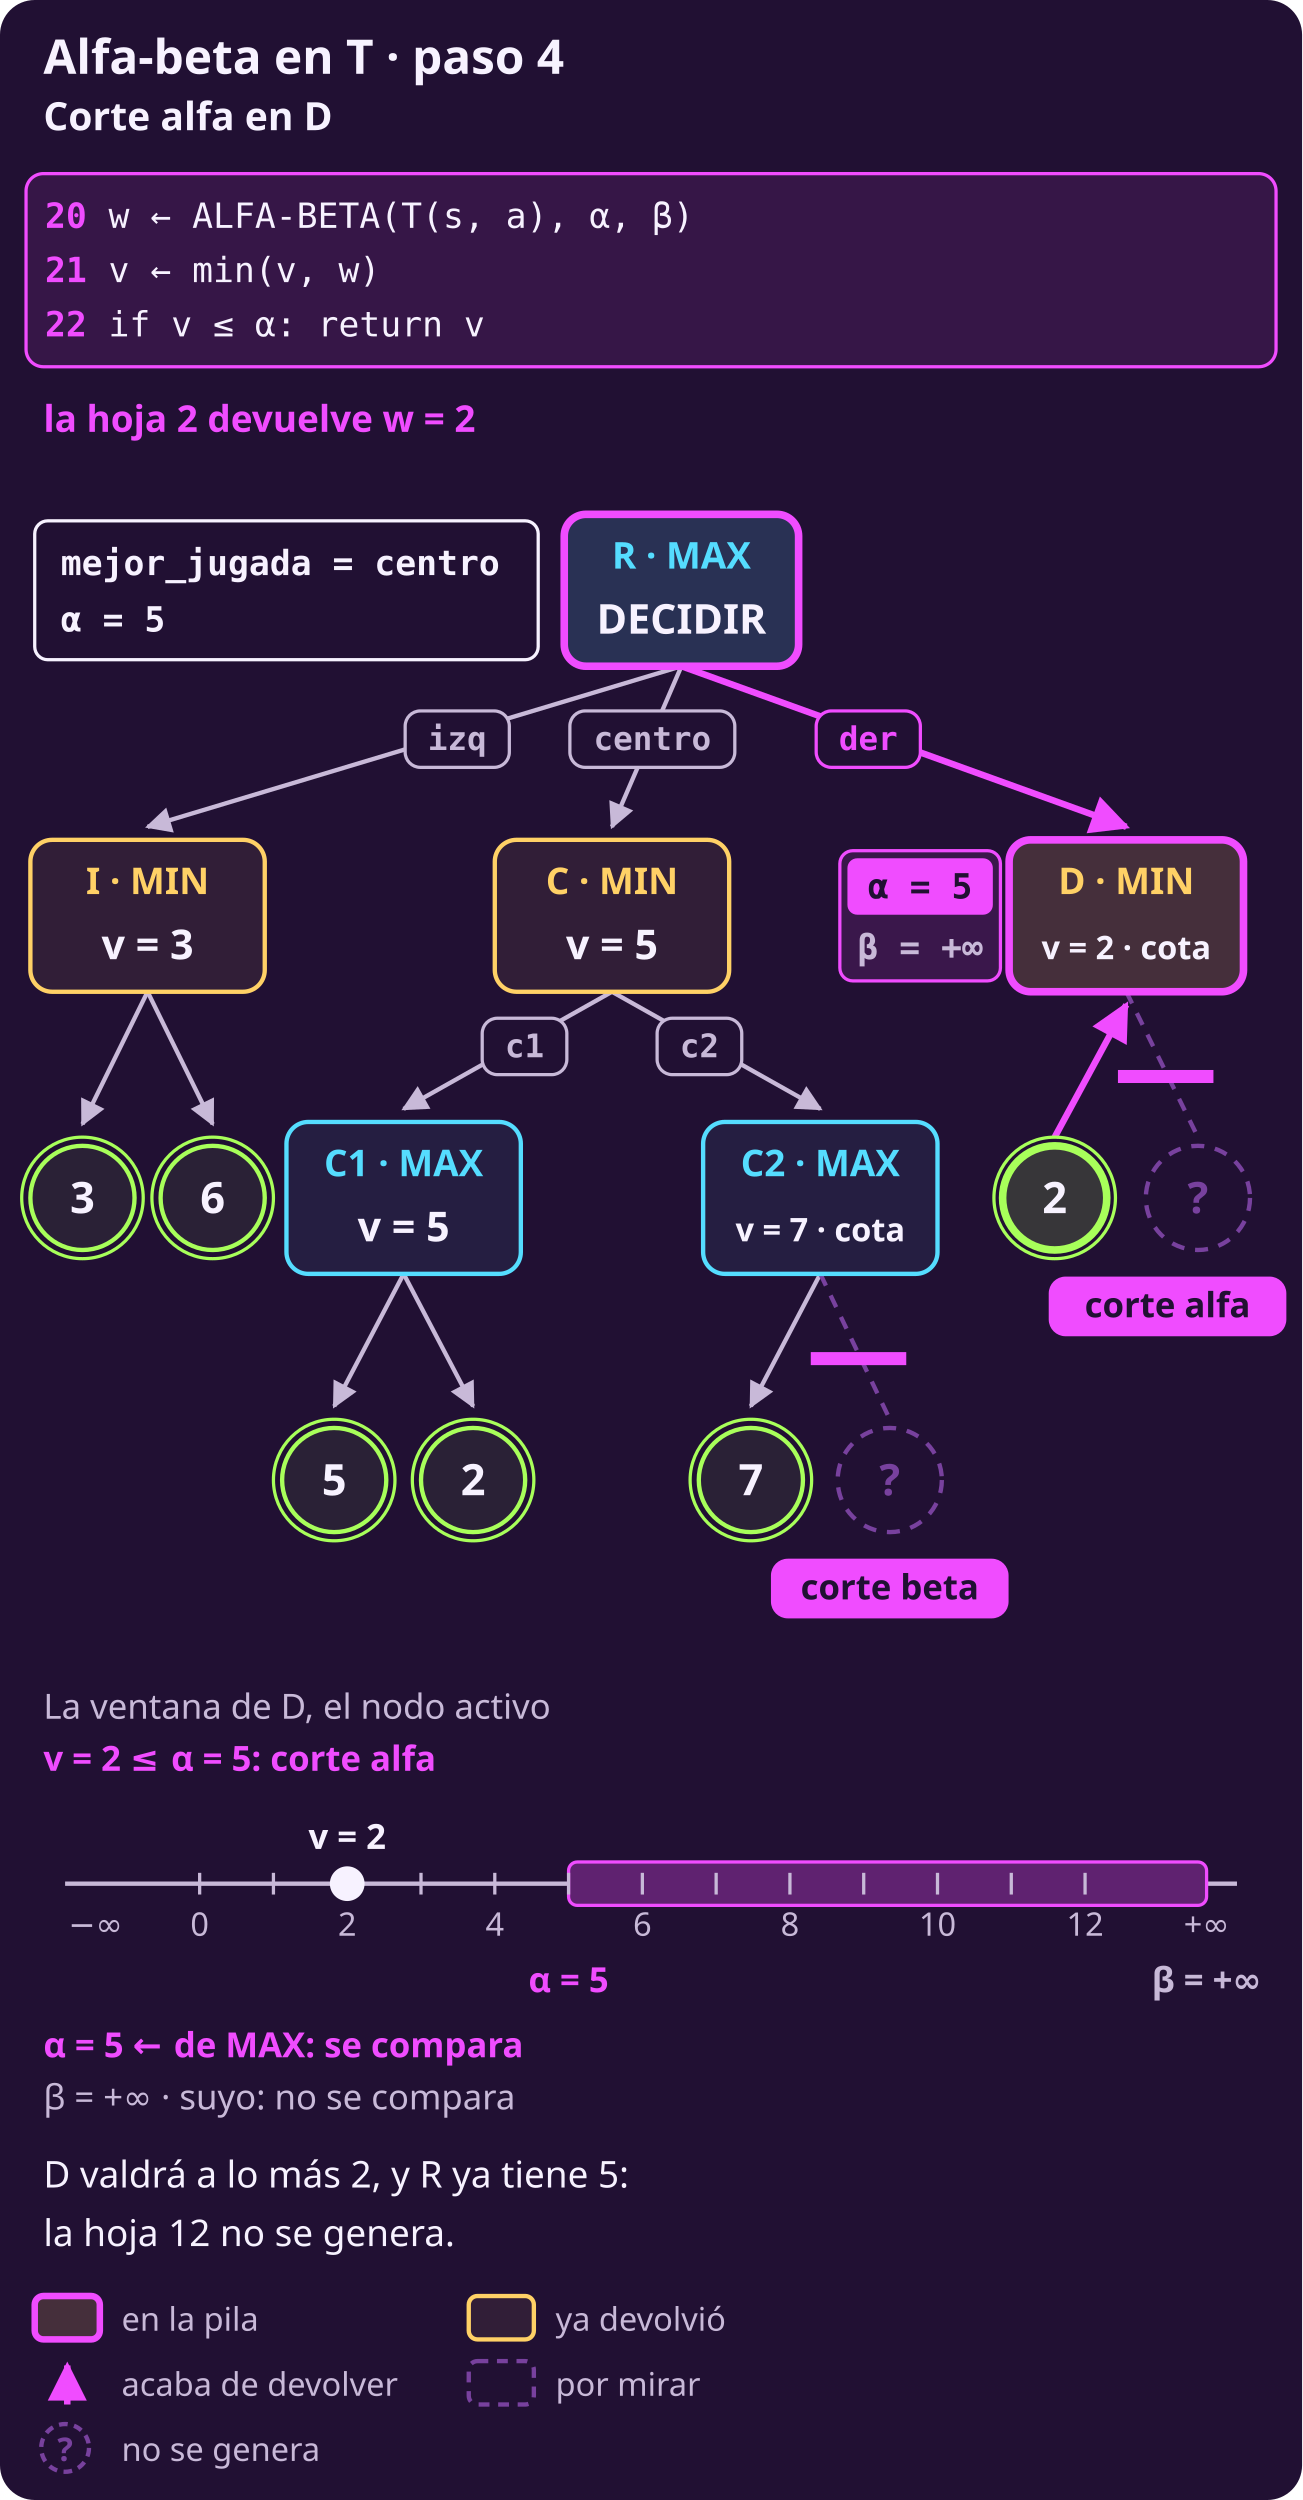
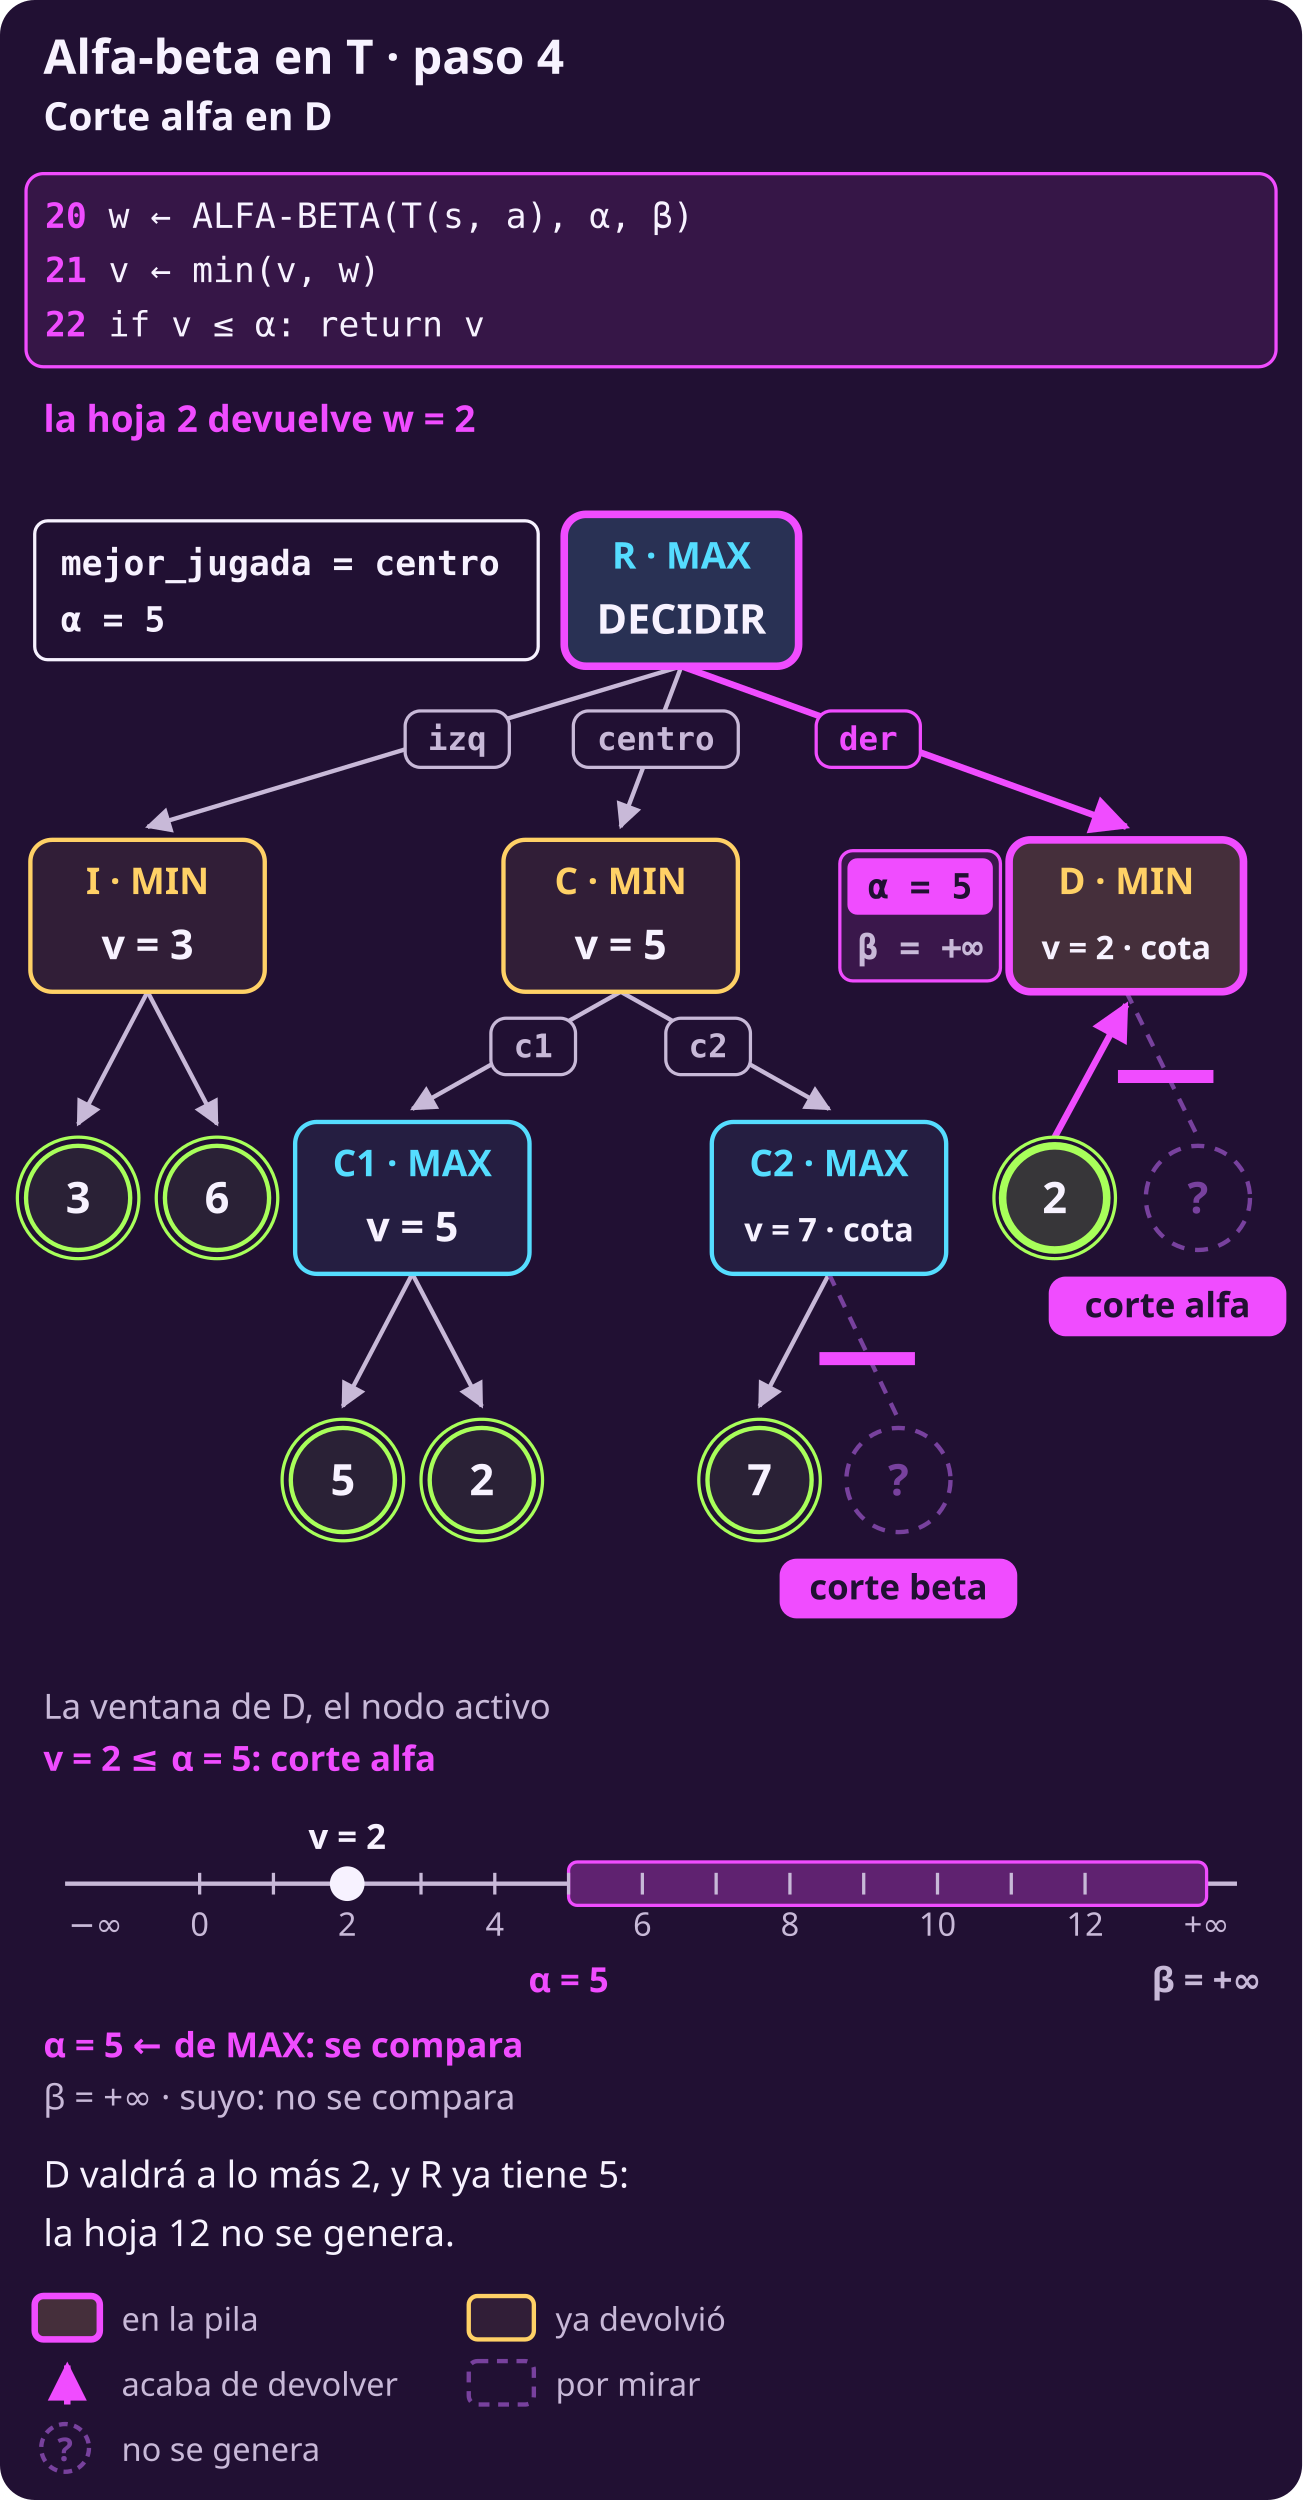
<svg xmlns="http://www.w3.org/2000/svg" width="600" height="1152" viewBox="0 0 600 1152" role="img" aria-label="DECIDIR-ALFA-BETA sobre el árbol T, paso 4 (fila 17 de la traza). Arriba, la banda del pseudocódigo: línea 20: w ← ALFA-BETA(T(s, a), α, β); línea 21: v ← min(v, w); línea 22: if v ≤ α: return v. La hoja 2 devuelve w = 2. Recuadro: mejor_jugada = centro · α = 5. En el árbol: R en la pila; I ya devolvió v = 3; C ya devolvió v = 5; C1 ya devolvió v = 5; C2 ya devolvió v = 7 (una cota); la hoja 8 no se genera; D ya devolvió v = 2 (una cota); la hoja 12 no se genera. Abajo, la recta numérica: v = 2 ≤ α = 5: corte alfa. D compara su v con α, el número del rival que heredó; β es el suyo. D valdrá a lo más 2, y R ya tiene 5: la hoja 12 no se genera.">
  <rect x="0" y="0" width="600" height="1152" rx="16" fill="#211033" />
  <defs>
    <marker id="p" viewBox="0 0 10 10" refX="9" refY="5" markerWidth="6" markerHeight="6" orient="auto-start-reverse">
      <path d="M 0 0 L 10 5 L 0 10 z" fill="#f04cff" />
    </marker>
    <marker id="s" viewBox="0 0 10 10" refX="9" refY="5" markerWidth="6" markerHeight="6" orient="auto-start-reverse">
      <path d="M 0 0 L 10 5 L 0 10 z" fill="#c8b9d8" />
    </marker>
  </defs>
  <text x="20" y="34" fill="#f7f2ff" font-family="system-ui, sans-serif" font-size="22" font-weight="700" text-anchor="start">Alfa-beta en T · paso 4</text>
  <text x="20" y="60" fill="#f7f2ff" font-family="system-ui, sans-serif" font-size="18" font-weight="700" text-anchor="start">Corte alfa en D</text>
  <rect x="12" y="80" width="576" height="89" rx="8" fill="#361647" stroke="#f04cff" stroke-width="1.5" />
  <text x="40" y="105" fill="#f04cff" font-family="ui-monospace, SFMono-Regular, Menlo, monospace" font-size="16" font-weight="700" text-anchor="end">20</text>
  <text x="50" y="105" fill="#f7f2ff" font-family="ui-monospace, SFMono-Regular, Menlo, monospace" font-size="16" font-weight="normal" text-anchor="start">w ← ALFA-BETA(T(s, a), α, β)</text>
  <text x="40" y="130" fill="#f04cff" font-family="ui-monospace, SFMono-Regular, Menlo, monospace" font-size="16" font-weight="700" text-anchor="end">21</text>
  <text x="50" y="130" fill="#f7f2ff" font-family="ui-monospace, SFMono-Regular, Menlo, monospace" font-size="16" font-weight="normal" text-anchor="start">v ← min(v, w)</text>
  <text x="40" y="155" fill="#f04cff" font-family="ui-monospace, SFMono-Regular, Menlo, monospace" font-size="16" font-weight="700" text-anchor="end">22</text>
  <text x="50" y="155" fill="#f7f2ff" font-family="ui-monospace, SFMono-Regular, Menlo, monospace" font-size="16" font-weight="normal" text-anchor="start">if v ≤ α: return v</text>
  <text x="20" y="199" fill="#f04cff" font-family="system-ui, sans-serif" font-size="17" font-weight="700" text-anchor="start">la hoja 2 devuelve w = 2</text>
  <line x1="314" y1="307.0" x2="68" y2="381.0" stroke="#c8b9d8" stroke-width="2" marker-end="url(#s)" />
  <rect x="186.7" y="327.6" width="48" height="26" rx="7" fill="#211033" stroke="#c8b9d8" stroke-width="1.5" />
  <text x="210.7" y="345.6" fill="#c8b9d8" font-family="ui-monospace, SFMono-Regular, Menlo, monospace" font-size="15" font-weight="700" text-anchor="middle">izq</text>
-   <line x1="68" y1="457.0" x2="38" y2="518.0" stroke="#c8b9d8" stroke-width="2" marker-end="url(#s)" />
-   <line x1="68" y1="457.0" x2="98" y2="518.0" stroke="#c8b9d8" stroke-width="2" marker-end="url(#s)" />
-   <line x1="314" y1="307.0" x2="282" y2="381.0" stroke="#c8b9d8" stroke-width="2" marker-end="url(#s)" />
-   <rect x="262.6" y="327.6" width="76" height="26" rx="7" fill="#211033" stroke="#c8b9d8" stroke-width="1.5" />
-   <text x="300.6" y="345.6" fill="#c8b9d8" font-family="ui-monospace, SFMono-Regular, Menlo, monospace" font-size="15" font-weight="700" text-anchor="middle">centro</text>
-   <line x1="282" y1="457.0" x2="186" y2="511.0" stroke="#c8b9d8" stroke-width="2" marker-end="url(#s)" />
-   <rect x="222.2" y="469.2" width="39" height="26" rx="7" fill="#211033" stroke="#c8b9d8" stroke-width="1.5" />
-   <text x="241.7" y="487.2" fill="#c8b9d8" font-family="ui-monospace, SFMono-Regular, Menlo, monospace" font-size="15" font-weight="700" text-anchor="middle">c1</text>
-   <line x1="186" y1="587.0" x2="154" y2="648.0" stroke="#c8b9d8" stroke-width="2" marker-end="url(#s)" />
-   <line x1="186" y1="587.0" x2="218" y2="648.0" stroke="#c8b9d8" stroke-width="2" marker-end="url(#s)" />
-   <line x1="282" y1="457.0" x2="378" y2="511.0" stroke="#c8b9d8" stroke-width="2" marker-end="url(#s)" />
-   <rect x="302.8" y="469.2" width="39" height="26" rx="7" fill="#211033" stroke="#c8b9d8" stroke-width="1.5" />
-   <text x="322.3" y="487.2" fill="#c8b9d8" font-family="ui-monospace, SFMono-Regular, Menlo, monospace" font-size="15" font-weight="700" text-anchor="middle">c2</text>
-   <line x1="378" y1="587.0" x2="346" y2="648.0" stroke="#c8b9d8" stroke-width="2" marker-end="url(#s)" />
-   <line x1="378" y1="587.0" x2="410" y2="654.0" stroke="#78419e" stroke-width="2" stroke-dasharray="6 5" />
+   <line x1="68" y1="457.0" x2="36" y2="518.0" stroke="#c8b9d8" stroke-width="2" marker-end="url(#s)" />
+   <line x1="68" y1="457.0" x2="100" y2="518.0" stroke="#c8b9d8" stroke-width="2" marker-end="url(#s)" />
+   <line x1="314" y1="307.0" x2="286" y2="381.0" stroke="#c8b9d8" stroke-width="2" marker-end="url(#s)" />
+   <rect x="264.2" y="327.6" width="76" height="26" rx="7" fill="#211033" stroke="#c8b9d8" stroke-width="1.5" />
+   <text x="302.2" y="345.6" fill="#c8b9d8" font-family="ui-monospace, SFMono-Regular, Menlo, monospace" font-size="15" font-weight="700" text-anchor="middle">centro</text>
+   <line x1="286" y1="457.0" x2="190" y2="511.0" stroke="#c8b9d8" stroke-width="2" marker-end="url(#s)" />
+   <rect x="226.2" y="469.2" width="39" height="26" rx="7" fill="#211033" stroke="#c8b9d8" stroke-width="1.5" />
+   <text x="245.7" y="487.2" fill="#c8b9d8" font-family="ui-monospace, SFMono-Regular, Menlo, monospace" font-size="15" font-weight="700" text-anchor="middle">c1</text>
+   <line x1="190" y1="587.0" x2="158" y2="648.0" stroke="#c8b9d8" stroke-width="2" marker-end="url(#s)" />
+   <line x1="190" y1="587.0" x2="222" y2="648.0" stroke="#c8b9d8" stroke-width="2" marker-end="url(#s)" />
+   <line x1="286" y1="457.0" x2="382" y2="511.0" stroke="#c8b9d8" stroke-width="2" marker-end="url(#s)" />
+   <rect x="306.8" y="469.2" width="39" height="26" rx="7" fill="#211033" stroke="#c8b9d8" stroke-width="1.5" />
+   <text x="326.3" y="487.2" fill="#c8b9d8" font-family="ui-monospace, SFMono-Regular, Menlo, monospace" font-size="15" font-weight="700" text-anchor="middle">c2</text>
+   <line x1="382" y1="587.0" x2="350" y2="648.0" stroke="#c8b9d8" stroke-width="2" marker-end="url(#s)" />
+   <line x1="382" y1="587.0" x2="414" y2="654.0" stroke="#78419e" stroke-width="2" stroke-dasharray="6 5" />
  <line x1="314" y1="307.0" x2="519" y2="381.0" stroke="#f04cff" stroke-width="3" marker-end="url(#p)" />
  <rect x="376.1" y="327.6" width="48" height="26" rx="7" fill="#211033" stroke="#f04cff" stroke-width="1.5" />
  <text x="400.1" y="345.6" fill="#f04cff" font-family="ui-monospace, SFMono-Regular, Menlo, monospace" font-size="15" font-weight="700" text-anchor="middle">der</text>
  <line x1="486" y1="524.0" x2="519" y2="463.0" stroke="#f04cff" stroke-width="3" marker-end="url(#p)" />
  <line x1="519" y1="457.0" x2="552" y2="524.0" stroke="#78419e" stroke-width="2" stroke-dasharray="6 5" />
-   <line x1="373.6" y1="626.05" x2="417.6" y2="626.05" stroke="#f04cff" stroke-width="6" />
-   <rect x="356.0" y="719.0" width="108" height="26" rx="7" fill="#f04cff" stroke="#f04cff" stroke-width="1.5" />
-   <text x="410.0" y="737.0" fill="#211033" font-family="system-ui, sans-serif" font-size="16" font-weight="700" text-anchor="middle">corte beta</text>
+   <line x1="377.6" y1="626.05" x2="421.6" y2="626.05" stroke="#f04cff" stroke-width="6" />
+   <rect x="360.0" y="719.0" width="108" height="26" rx="7" fill="#f04cff" stroke="#f04cff" stroke-width="1.5" />
+   <text x="414.0" y="737.0" fill="#211033" font-family="system-ui, sans-serif" font-size="16" font-weight="700" text-anchor="middle">corte beta</text>
  <line x1="515.15" y1="496.05" x2="559.15" y2="496.05" stroke="#f04cff" stroke-width="6" />
  <rect x="484.0" y="589.0" width="108" height="26" rx="7" fill="#f04cff" stroke="#f04cff" stroke-width="1.5" />
  <text x="538.0" y="607.0" fill="#211033" font-family="system-ui, sans-serif" font-size="16" font-weight="700" text-anchor="middle">corte alfa</text>
  <rect x="260.0" y="237.0" width="108" height="70" rx="10" fill="#293154" stroke="#f04cff" stroke-width="3.5" />
  <text x="314" y="262.0" fill="#55ddff" font-family="system-ui, sans-serif" font-size="17" font-weight="700" text-anchor="middle">R · MAX</text>
  <text x="314" y="292.0" fill="#f7f2ff" font-family="system-ui, sans-serif" font-size="19" font-weight="700" text-anchor="middle">DECIDIR</text>
  <rect x="14.0" y="387.0" width="108" height="70" rx="10" fill="#311e37" stroke="#ffd166" stroke-width="2" />
  <text x="68" y="412.0" fill="#ffd166" font-family="system-ui, sans-serif" font-size="17" font-weight="700" text-anchor="middle">I · MIN</text>
  <text x="68" y="442.0" fill="#f7f2ff" font-family="system-ui, sans-serif" font-size="19" font-weight="700" text-anchor="middle">v = 3</text>
-   <circle cx="38" cy="552.0" r="28" fill="none" stroke="#a8ff5a" stroke-width="1.5" />
-   <circle cx="38" cy="552.0" r="24" fill="#2a2136" stroke="#a8ff5a" stroke-width="2" />
-   <text x="38" y="559.0" fill="#f7f2ff" font-family="system-ui, sans-serif" font-size="20" font-weight="700" text-anchor="middle">3</text>
-   <circle cx="98" cy="552.0" r="28" fill="none" stroke="#a8ff5a" stroke-width="1.5" />
-   <circle cx="98" cy="552.0" r="24" fill="#2a2136" stroke="#a8ff5a" stroke-width="2" />
-   <text x="98" y="559.0" fill="#f7f2ff" font-family="system-ui, sans-serif" font-size="20" font-weight="700" text-anchor="middle">6</text>
-   <rect x="228.0" y="387.0" width="108" height="70" rx="10" fill="#311e37" stroke="#ffd166" stroke-width="2" />
-   <text x="282" y="412.0" fill="#ffd166" font-family="system-ui, sans-serif" font-size="17" font-weight="700" text-anchor="middle">C · MIN</text>
-   <text x="282" y="442.0" fill="#f7f2ff" font-family="system-ui, sans-serif" font-size="19" font-weight="700" text-anchor="middle">v = 5</text>
-   <rect x="132.0" y="517.0" width="108" height="70" rx="10" fill="#251e41" stroke="#55ddff" stroke-width="2" />
-   <text x="186" y="542.0" fill="#55ddff" font-family="system-ui, sans-serif" font-size="17" font-weight="700" text-anchor="middle">C1 · MAX</text>
-   <text x="186" y="572.0" fill="#f7f2ff" font-family="system-ui, sans-serif" font-size="19" font-weight="700" text-anchor="middle">v = 5</text>
-   <circle cx="154" cy="682.0" r="28" fill="none" stroke="#a8ff5a" stroke-width="1.5" />
-   <circle cx="154" cy="682.0" r="24" fill="#2a2136" stroke="#a8ff5a" stroke-width="2" />
-   <text x="154" y="689.0" fill="#f7f2ff" font-family="system-ui, sans-serif" font-size="20" font-weight="700" text-anchor="middle">5</text>
-   <circle cx="218" cy="682.0" r="28" fill="none" stroke="#a8ff5a" stroke-width="1.5" />
-   <circle cx="218" cy="682.0" r="24" fill="#2a2136" stroke="#a8ff5a" stroke-width="2" />
-   <text x="218" y="689.0" fill="#f7f2ff" font-family="system-ui, sans-serif" font-size="20" font-weight="700" text-anchor="middle">2</text>
-   <rect x="324.0" y="517.0" width="108" height="70" rx="10" fill="#251e41" stroke="#55ddff" stroke-width="2" />
-   <text x="378" y="542.0" fill="#55ddff" font-family="system-ui, sans-serif" font-size="17" font-weight="700" text-anchor="middle">C2 · MAX</text>
-   <text x="378" y="572.0" fill="#f7f2ff" font-family="system-ui, sans-serif" font-size="15" font-weight="700" text-anchor="middle">v = 7 · cota</text>
-   <circle cx="346" cy="682.0" r="28" fill="none" stroke="#a8ff5a" stroke-width="1.5" />
-   <circle cx="346" cy="682.0" r="24" fill="#2a2136" stroke="#a8ff5a" stroke-width="2" />
-   <text x="346" y="689.0" fill="#f7f2ff" font-family="system-ui, sans-serif" font-size="20" font-weight="700" text-anchor="middle">7</text>
-   <circle cx="410" cy="682.0" r="24" fill="#211033" stroke="#78419e" stroke-width="2" stroke-dasharray="6 5" />
-   <text x="410" y="689.0" fill="#78419e" font-family="system-ui, sans-serif" font-size="20" font-weight="700" text-anchor="middle">?</text>
+   <circle cx="36" cy="552.0" r="28" fill="none" stroke="#a8ff5a" stroke-width="1.5" />
+   <circle cx="36" cy="552.0" r="24" fill="#2a2136" stroke="#a8ff5a" stroke-width="2" />
+   <text x="36" y="559.0" fill="#f7f2ff" font-family="system-ui, sans-serif" font-size="20" font-weight="700" text-anchor="middle">3</text>
+   <circle cx="100" cy="552.0" r="28" fill="none" stroke="#a8ff5a" stroke-width="1.5" />
+   <circle cx="100" cy="552.0" r="24" fill="#2a2136" stroke="#a8ff5a" stroke-width="2" />
+   <text x="100" y="559.0" fill="#f7f2ff" font-family="system-ui, sans-serif" font-size="20" font-weight="700" text-anchor="middle">6</text>
+   <rect x="232.0" y="387.0" width="108" height="70" rx="10" fill="#311e37" stroke="#ffd166" stroke-width="2" />
+   <text x="286" y="412.0" fill="#ffd166" font-family="system-ui, sans-serif" font-size="17" font-weight="700" text-anchor="middle">C · MIN</text>
+   <text x="286" y="442.0" fill="#f7f2ff" font-family="system-ui, sans-serif" font-size="19" font-weight="700" text-anchor="middle">v = 5</text>
+   <rect x="136.0" y="517.0" width="108" height="70" rx="10" fill="#251e41" stroke="#55ddff" stroke-width="2" />
+   <text x="190" y="542.0" fill="#55ddff" font-family="system-ui, sans-serif" font-size="17" font-weight="700" text-anchor="middle">C1 · MAX</text>
+   <text x="190" y="572.0" fill="#f7f2ff" font-family="system-ui, sans-serif" font-size="19" font-weight="700" text-anchor="middle">v = 5</text>
+   <circle cx="158" cy="682.0" r="28" fill="none" stroke="#a8ff5a" stroke-width="1.5" />
+   <circle cx="158" cy="682.0" r="24" fill="#2a2136" stroke="#a8ff5a" stroke-width="2" />
+   <text x="158" y="689.0" fill="#f7f2ff" font-family="system-ui, sans-serif" font-size="20" font-weight="700" text-anchor="middle">5</text>
+   <circle cx="222" cy="682.0" r="28" fill="none" stroke="#a8ff5a" stroke-width="1.5" />
+   <circle cx="222" cy="682.0" r="24" fill="#2a2136" stroke="#a8ff5a" stroke-width="2" />
+   <text x="222" y="689.0" fill="#f7f2ff" font-family="system-ui, sans-serif" font-size="20" font-weight="700" text-anchor="middle">2</text>
+   <rect x="328.0" y="517.0" width="108" height="70" rx="10" fill="#251e41" stroke="#55ddff" stroke-width="2" />
+   <text x="382" y="542.0" fill="#55ddff" font-family="system-ui, sans-serif" font-size="17" font-weight="700" text-anchor="middle">C2 · MAX</text>
+   <text x="382" y="572.0" fill="#f7f2ff" font-family="system-ui, sans-serif" font-size="15" font-weight="700" text-anchor="middle">v = 7 · cota</text>
+   <circle cx="350" cy="682.0" r="28" fill="none" stroke="#a8ff5a" stroke-width="1.5" />
+   <circle cx="350" cy="682.0" r="24" fill="#2a2136" stroke="#a8ff5a" stroke-width="2" />
+   <text x="350" y="689.0" fill="#f7f2ff" font-family="system-ui, sans-serif" font-size="20" font-weight="700" text-anchor="middle">7</text>
+   <circle cx="414" cy="682.0" r="24" fill="#211033" stroke="#78419e" stroke-width="2" stroke-dasharray="6 5" />
+   <text x="414" y="689.0" fill="#78419e" font-family="system-ui, sans-serif" font-size="20" font-weight="700" text-anchor="middle">?</text>
  <rect x="465.0" y="387.0" width="108" height="70" rx="10" fill="#452f3b" stroke="#f04cff" stroke-width="3.5" />
  <text x="519" y="412.0" fill="#ffd166" font-family="system-ui, sans-serif" font-size="17" font-weight="700" text-anchor="middle">D · MIN</text>
  <text x="519" y="442.0" fill="#f7f2ff" font-family="system-ui, sans-serif" font-size="15" font-weight="700" text-anchor="middle">v = 2 · cota</text>
  <circle cx="486" cy="552.0" r="28" fill="none" stroke="#a8ff5a" stroke-width="1.5" />
  <circle cx="486" cy="552.0" r="24" fill="#373639" stroke="#a8ff5a" stroke-width="3.5" />
  <text x="486" y="559.0" fill="#f7f2ff" font-family="system-ui, sans-serif" font-size="20" font-weight="700" text-anchor="middle">2</text>
  <circle cx="552" cy="552.0" r="24" fill="#211033" stroke="#78419e" stroke-width="2" stroke-dasharray="6 5" />
  <text x="552" y="559.0" fill="#78419e" font-family="system-ui, sans-serif" font-size="20" font-weight="700" text-anchor="middle">?</text>
  <rect x="387.0" y="392.0" width="74" height="60" rx="6" fill="#3a174b" stroke="#f04cff" stroke-width="1.5" />
  <rect x="391.0" y="396.0" width="66" height="25" rx="4" fill="#f04cff" stroke="#f04cff" stroke-width="1" />
  <text x="424.0" y="414.0" fill="#211033" font-family="ui-monospace, SFMono-Regular, Menlo, monospace" font-size="16" font-weight="700" text-anchor="middle">α = 5</text>
  <text x="424.0" y="442.0" fill="#c8b9d8" font-family="ui-monospace, SFMono-Regular, Menlo, monospace" font-size="16" font-weight="700" text-anchor="middle">β = +∞</text>
  <rect x="16" y="240.0" width="232" height="64" rx="6" fill="#211033" stroke="#f7f2ff" stroke-width="1.5" />
  <text x="28" y="265.0" fill="#f7f2ff" font-family="ui-monospace, SFMono-Regular, Menlo, monospace" font-size="16" font-weight="700" text-anchor="start">mejor_jugada = centro</text>
  <text x="28" y="291.0" fill="#f7f2ff" font-family="ui-monospace, SFMono-Regular, Menlo, monospace" font-size="16" font-weight="700" text-anchor="start">α = 5</text>
  <text x="20" y="792.0" fill="#c8b9d8" font-family="system-ui, sans-serif" font-size="16" font-weight="normal" text-anchor="start">La ventana de D, el nodo activo</text>
  <text x="20" y="816.0" fill="#f04cff" font-family="system-ui, sans-serif" font-size="16" font-weight="700" text-anchor="start">v = 2 ≤ α = 5: corte alfa</text>
  <line x1="30" y1="868.0" x2="570" y2="868.0" stroke="#c8b9d8" stroke-width="2" />
  <rect x="262.0" y="858.0" width="294.0" height="20" rx="4" fill="#5f2270" stroke="#f04cff" stroke-width="1.5" />
  <line x1="92.0" y1="863.0" x2="92.0" y2="873.0" stroke="#c8b9d8" stroke-width="1.5" />
  <text x="92.0" y="892.0" fill="#c8b9d8" font-family="system-ui, sans-serif" font-size="15" font-weight="normal" text-anchor="middle">0</text>
  <line x1="126.0" y1="863.0" x2="126.0" y2="873.0" stroke="#c8b9d8" stroke-width="1.5" />
  <line x1="160.0" y1="863.0" x2="160.0" y2="873.0" stroke="#c8b9d8" stroke-width="1.5" />
  <text x="160.0" y="892.0" fill="#c8b9d8" font-family="system-ui, sans-serif" font-size="15" font-weight="normal" text-anchor="middle">2</text>
  <line x1="194.0" y1="863.0" x2="194.0" y2="873.0" stroke="#c8b9d8" stroke-width="1.5" />
  <line x1="228.0" y1="863.0" x2="228.0" y2="873.0" stroke="#c8b9d8" stroke-width="1.5" />
  <text x="228.0" y="892.0" fill="#c8b9d8" font-family="system-ui, sans-serif" font-size="15" font-weight="normal" text-anchor="middle">4</text>
  <line x1="262.0" y1="863.0" x2="262.0" y2="873.0" stroke="#c8b9d8" stroke-width="1.5" />
  <line x1="296.0" y1="863.0" x2="296.0" y2="873.0" stroke="#c8b9d8" stroke-width="1.5" />
  <text x="296.0" y="892.0" fill="#c8b9d8" font-family="system-ui, sans-serif" font-size="15" font-weight="normal" text-anchor="middle">6</text>
  <line x1="330.0" y1="863.0" x2="330.0" y2="873.0" stroke="#c8b9d8" stroke-width="1.5" />
  <line x1="364.0" y1="863.0" x2="364.0" y2="873.0" stroke="#c8b9d8" stroke-width="1.5" />
  <text x="364.0" y="892.0" fill="#c8b9d8" font-family="system-ui, sans-serif" font-size="15" font-weight="normal" text-anchor="middle">8</text>
  <line x1="398.0" y1="863.0" x2="398.0" y2="873.0" stroke="#c8b9d8" stroke-width="1.5" />
  <line x1="432.0" y1="863.0" x2="432.0" y2="873.0" stroke="#c8b9d8" stroke-width="1.5" />
  <text x="432.0" y="892.0" fill="#c8b9d8" font-family="system-ui, sans-serif" font-size="15" font-weight="normal" text-anchor="middle">10</text>
  <line x1="466.0" y1="863.0" x2="466.0" y2="873.0" stroke="#c8b9d8" stroke-width="1.5" />
  <line x1="500.0" y1="863.0" x2="500.0" y2="873.0" stroke="#c8b9d8" stroke-width="1.5" />
  <text x="500.0" y="892.0" fill="#c8b9d8" font-family="system-ui, sans-serif" font-size="15" font-weight="normal" text-anchor="middle">12</text>
  <text x="44" y="892.0" fill="#c8b9d8" font-family="system-ui, sans-serif" font-size="15" font-weight="normal" text-anchor="middle">−∞</text>
  <text x="556" y="892.0" fill="#c8b9d8" font-family="system-ui, sans-serif" font-size="15" font-weight="normal" text-anchor="middle">+∞</text>
  <text x="262.0" y="918.0" fill="#f04cff" font-family="system-ui, sans-serif" font-size="16" font-weight="700" text-anchor="middle">α = 5</text>
  <text x="556" y="918.0" fill="#c8b9d8" font-family="system-ui, sans-serif" font-size="16" font-weight="700" text-anchor="middle">β = +∞</text>
  <circle cx="160.0" cy="868.0" r="8" fill="#f7f2ff" />
  <text x="160.0" y="852.0" fill="#f7f2ff" font-family="system-ui, sans-serif" font-size="16" font-weight="700" text-anchor="middle">v = 2</text>
  <text x="20" y="948.0" fill="#f04cff" font-family="system-ui, sans-serif" font-size="16" font-weight="700" text-anchor="start">α = 5 ← de MAX: se compara</text>
  <text x="20" y="972.0" fill="#c8b9d8" font-family="system-ui, sans-serif" font-size="16" font-weight="normal" text-anchor="start">β = +∞ · suyo: no se compara</text>
  <text x="20" y="1008.0" fill="#f7f2ff" font-family="system-ui, sans-serif" font-size="17" font-weight="normal" text-anchor="start">D valdrá a lo más 2, y R ya tiene 5:</text>
  <text x="20" y="1035.0" fill="#f7f2ff" font-family="system-ui, sans-serif" font-size="17" font-weight="normal" text-anchor="start">la hoja 12 no se genera.</text>
  <rect x="16" y="1058.0" width="30" height="20" rx="4" fill="#452f3b" stroke="#f04cff" stroke-width="3" />
  <text x="56" y="1074.0" fill="#c8b9d8" font-family="system-ui, sans-serif" font-size="15" font-weight="normal" text-anchor="start">en la pila</text>
  <rect x="216" y="1058.0" width="30" height="20" rx="4" fill="#311e37" stroke="#ffd166" stroke-width="2" />
  <text x="256" y="1074.0" fill="#c8b9d8" font-family="system-ui, sans-serif" font-size="15" font-weight="normal" text-anchor="start">ya devolvió</text>
  <line x1="31" y1="1108.0" x2="31" y2="1090.0" stroke="#f04cff" stroke-width="3" marker-end="url(#p)" />
  <text x="56" y="1104.0" fill="#c8b9d8" font-family="system-ui, sans-serif" font-size="15" font-weight="normal" text-anchor="start">acaba de devolver</text>
  <rect x="216" y="1088.0" width="30" height="20" rx="4" fill="none" stroke="#78419e" stroke-width="2" stroke-dasharray="5 4" />
  <text x="256" y="1104.0" fill="#c8b9d8" font-family="system-ui, sans-serif" font-size="15" font-weight="normal" text-anchor="start">por mirar</text>
  <circle cx="30" cy="1128.0" r="11" fill="#211033" stroke="#78419e" stroke-width="2" stroke-dasharray="4 3" />
  <text x="30" y="1134.0" fill="#78419e" font-family="system-ui, sans-serif" font-size="15" font-weight="700" text-anchor="middle">?</text>
  <text x="56" y="1134.0" fill="#c8b9d8" font-family="system-ui, sans-serif" font-size="15" font-weight="normal" text-anchor="start">no se genera</text>
</svg>
